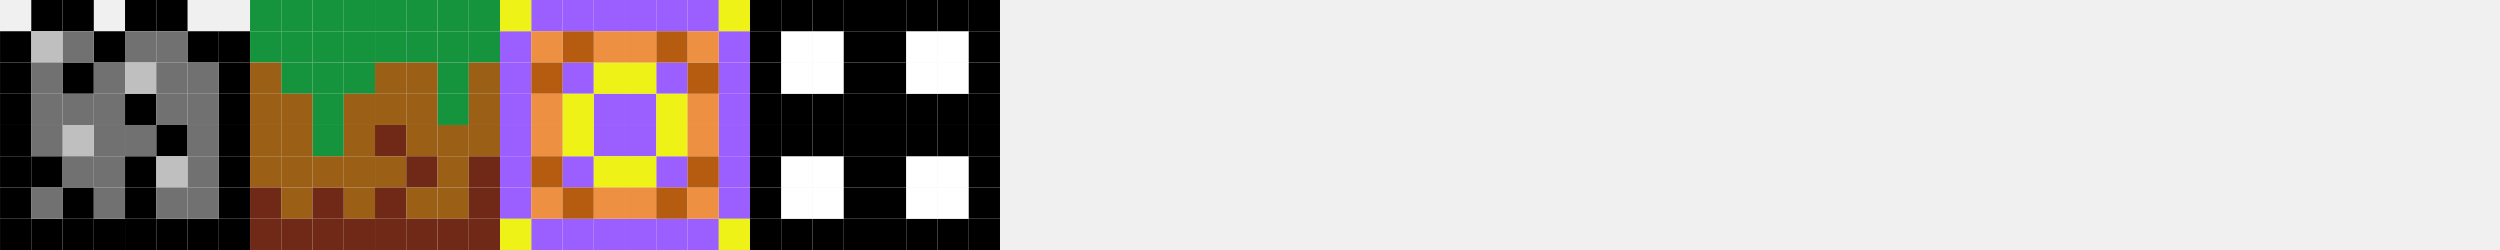
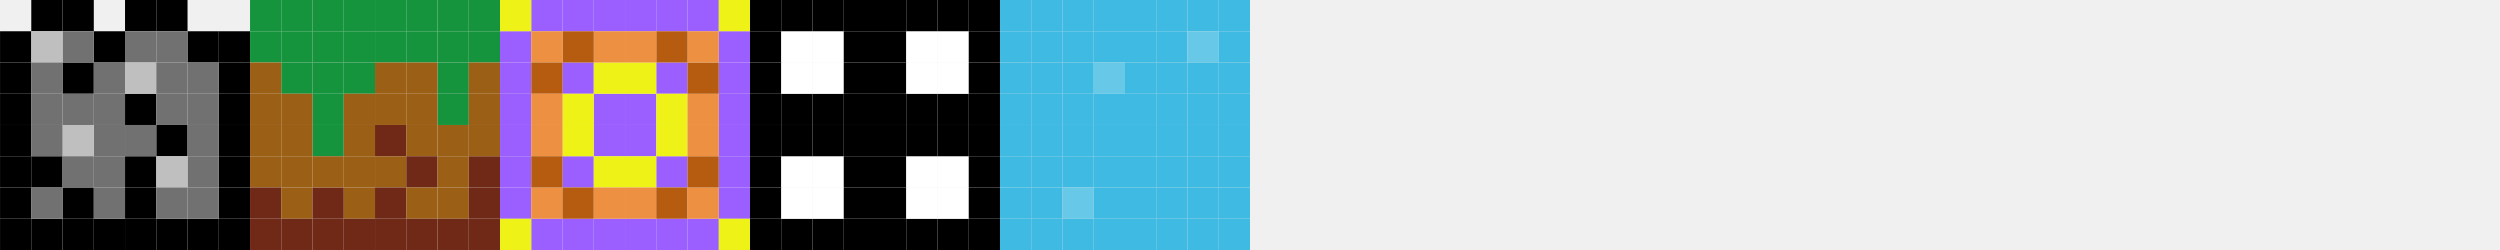
<svg xmlns="http://www.w3.org/2000/svg" width="320" height="32" viewBox="0 0 84.667 8.467" version="1.1" id="svg8">
  <defs id="defs2" />
  <g id="layer1" transform="translate(0,-288.5333)">
    <rect id="rect3682" width="1.058" height="1.058" x="6.35" y="289.592" style="stroke-width:0.042" />
    <rect id="rect3682-9" width="1.058" height="1.058" x="5.292" y="288.533" style="stroke-width:0.042" />
    <rect id="rect3682-1" width="1.058" height="1.058" x="7.408" y="289.592" style="stroke-width:0.042" />
    <rect id="rect3682-6" width="1.058" height="1.058" x="7.408" y="290.65" style="stroke-width:0.042" />
    <rect id="rect3682-4" width="1.058" height="1.058" x="7.408" y="291.708" style="stroke-width:0.042" />
    <rect id="rect3682-5" width="1.058" height="1.058" x="7.408" y="292.767" style="stroke-width:0.042" />
    <rect id="rect3682-2" width="1.058" height="1.058" x="7.408" y="293.825" style="stroke-width:0.042" />
    <rect id="rect3682-59" width="1.058" height="1.058" x="7.408" y="294.883" style="stroke-width:0.042" />
    <rect id="rect3682-51" width="1.058" height="1.058" x="7.408" y="295.942" style="stroke-width:0.042" />
    <rect id="rect3682-53" width="1.058" height="1.058" x="6.35" y="295.942" style="stroke-width:0.042" />
    <rect id="rect3682-27" width="1.058" height="1.058" x="5.292" y="295.942" style="stroke-width:0.042" />
    <rect id="rect3682-24" width="1.058" height="1.058" x="4.233" y="295.942" style="stroke-width:0.042" />
    <rect id="rect3682-7" width="1.058" height="1.058" x="3.175" y="295.942" style="stroke-width:0.042" />
    <rect id="rect3682-61" width="1.058" height="1.058" x="2.117" y="295.942" style="stroke-width:0.042" />
    <rect id="rect3682-74" width="1.058" height="1.058" x="1.058" y="295.942" style="stroke-width:0.042" />
    <rect id="rect3682-57" width="1.058" height="1.058" x="-1.5000053e-007" y="295.942" style="stroke-width:0.042" />
    <rect id="rect3682-8" width="1.058" height="1.058" x="-1.5000069e-007" y="294.883" style="stroke-width:0.042" />
    <rect id="rect3682-75" width="1.058" height="1.058" x="-1.5000062e-007" y="293.825" style="stroke-width:0.042" />
    <rect id="rect3682-750" width="1.058" height="1.058" x="-1.5000053e-007" y="292.767" style="stroke-width:0.042" />
    <rect id="rect3682-62" width="1.058" height="1.058" x="-1.5000057e-007" y="291.708" style="stroke-width:0.042" />
    <rect id="rect3682-3" width="1.058" height="1.058" x="-1.5000059e-007" y="290.65" style="stroke-width:0.042" />
    <rect id="rect3682-36" width="1.058" height="1.058" x="-1.5000057e-007" y="289.592" style="stroke-width:0.042" />
    <rect id="rect3682-0" width="1.058" height="1.058" x="1.058" y="288.533" style="stroke-width:0.042" />
    <rect id="rect3682-08" width="1.058" height="1.058" x="2.117" y="288.533" style="stroke-width:0.042" />
    <rect id="rect3682-92" width="1.058" height="1.058" x="3.175" y="289.592" style="stroke-width:0.042" />
    <rect id="rect3682-88" width="1.058" height="1.058" x="4.233" y="288.533" style="stroke-width:0.042" />
    <rect id="rect3682-50" width="1.058" height="1.058" x="2.117" y="294.883" style="stroke-width:0.042" />
    <rect id="rect3682-507" width="1.058" height="1.058" x="4.233" y="293.825" style="stroke-width:0.042" />
    <rect id="rect3682-26" width="1.058" height="1.058" x="4.233" y="294.883" style="stroke-width:0.042" />
    <rect id="rect3682-05" width="1.058" height="1.058" x="2.117" y="290.65" style="stroke-width:0.042" />
    <rect id="rect3682-923" width="1.058" height="1.058" x="4.233" y="291.708" style="stroke-width:0.042" />
    <rect id="rect3682-99" width="1.058" height="1.058" x="1.058" y="293.825" style="stroke-width:0.042" />
    <rect id="rect3682-52" width="1.058" height="1.058" x="5.292" y="292.767" style="stroke-width:0.042" />
    <rect id="rect3682-21" width="1.058" height="1.058" x="3.175" y="292.767" style="fill:#717171;fill-opacity:1;stroke-width:0.042" />
    <rect id="rect3682-21-1" width="1.058" height="1.058" x="2.117" y="292.767" style="fill:#bfbfbf;fill-opacity:1;stroke-width:0.042" />
    <rect id="rect3682-21-8" width="1.058" height="1.058" x="1.058" y="291.708" style="fill:#717171;fill-opacity:1;stroke-width:0.042" />
    <rect id="rect3682-21-7" width="1.058" height="1.058" x="1.058" y="292.767" style="fill:#717171;fill-opacity:1;stroke-width:0.042" />
    <rect id="rect3682-21-9" width="1.058" height="1.058" x="2.117" y="291.708" style="fill:#717171;fill-opacity:1;stroke-width:0.042" />
    <rect id="rect3682-21-6" width="1.058" height="1.058" x="3.175" y="291.708" style="fill:#717171;fill-opacity:1;stroke-width:0.042" />
    <rect id="rect3682-21-0" width="1.058" height="1.058" x="3.175" y="290.65" style="fill:#717171;fill-opacity:1;stroke-width:0.042" />
    <rect id="rect3682-21-3" width="1.058" height="1.058" x="2.117" y="289.592" style="fill:#717171;fill-opacity:1;stroke-width:0.042" />
    <rect id="rect3682-21-2" width="1.058" height="1.058" x="1.058" y="289.592" style="fill:#bfbfbf;fill-opacity:1;stroke-width:0.042" />
    <rect id="rect3682-21-95" width="1.058" height="1.058" x="1.058" y="290.65" style="fill:#717171;fill-opacity:1;stroke-width:0.042" />
    <rect id="rect3682-21-91" width="1.058" height="1.058" x="4.233" y="289.592" style="fill:#717171;fill-opacity:1;stroke-width:0.042" />
    <rect id="rect3682-21-4" width="1.058" height="1.058" x="4.233" y="290.65" style="fill:#bfbfbf;fill-opacity:1;stroke-width:0.042" />
    <rect id="rect3682-21-32" width="1.058" height="1.058" x="5.292" y="289.592" style="fill:#717171;fill-opacity:1;stroke-width:0.042" />
    <rect id="rect3682-21-93" width="1.058" height="1.058" x="5.292" y="290.65" style="fill:#717171;fill-opacity:1;stroke-width:0.042" />
    <rect id="rect3682-21-16" width="1.058" height="1.058" x="6.35" y="290.65" style="fill:#717171;fill-opacity:1;stroke-width:0.042" />
    <rect id="rect3682-21-45" width="1.058" height="1.058" x="5.292" y="291.708" style="fill:#717171;fill-opacity:1;stroke-width:0.042" />
    <rect id="rect3682-21-20" width="1.058" height="1.058" x="6.35" y="291.708" style="fill:#717171;fill-opacity:1;stroke-width:0.042" />
    <rect id="rect3682-21-17" width="1.058" height="1.058" x="6.35" y="292.767" style="fill:#717171;fill-opacity:1;stroke-width:0.042" />
    <rect id="rect3682-21-92" width="1.058" height="1.058" x="6.35" y="293.825" style="fill:#717171;fill-opacity:1;stroke-width:0.042" />
    <rect id="rect3682-21-36" width="1.058" height="1.058" x="5.292" y="293.825" style="fill:#bfbfbf;fill-opacity:1;stroke-width:0.042" />
    <rect id="rect3682-21-34" width="1.058" height="1.058" x="5.292" y="294.883" style="fill:#717171;fill-opacity:1;stroke-width:0.042" />
    <rect id="rect3682-21-47" width="1.058" height="1.058" x="6.35" y="294.883" style="fill:#717171;fill-opacity:1;stroke-width:0.042" />
    <rect id="rect3682-21-365" width="1.058" height="1.058" x="4.233" y="292.767" style="fill:#717171;fill-opacity:1;stroke-width:0.042" />
    <rect id="rect3682-21-5" width="1.058" height="1.058" x="3.175" y="293.825" style="fill:#717171;fill-opacity:1;stroke-width:0.042" />
    <rect id="rect3682-21-26" width="1.058" height="1.058" x="3.175" y="294.883" style="fill:#717171;fill-opacity:1;stroke-width:0.042" />
    <rect id="rect3682-21-202" width="1.058" height="1.058" x="2.117" y="293.825" style="fill:#717171;fill-opacity:1;stroke-width:0.042" />
    <rect id="rect3682-21-29" width="1.058" height="1.058" x="1.058" y="294.883" style="fill:#717171;fill-opacity:1;stroke-width:0.042" />
    <rect id="rect3682-21-42" width="1.058" height="1.058" x="8.467" y="288.533" style="fill:#16943d;fill-opacity:1;stroke-width:0.042" />
    <rect id="rect3682-21-42-8" width="1.058" height="1.058" x="9.525" y="288.533" style="fill:#16943d;fill-opacity:1;stroke-width:0.042" />
    <rect id="rect3682-21-42-7" width="1.058" height="1.058" x="10.583" y="288.533" style="fill:#16943d;fill-opacity:1;stroke-width:0.042" />
    <rect id="rect3682-21-42-72" width="1.058" height="1.058" x="11.642" y="288.533" style="fill:#16943d;fill-opacity:1;stroke-width:0.042" />
    <rect id="rect3682-21-42-2" width="1.058" height="1.058" x="12.7" y="288.533" style="fill:#16943d;fill-opacity:1;stroke-width:0.042" />
    <rect id="rect3682-21-42-3" width="1.058" height="1.058" x="13.758" y="288.533" style="fill:#16943d;fill-opacity:1;stroke-width:0.042" />
    <rect id="rect3682-21-42-0" width="1.058" height="1.058" x="14.817" y="288.533" style="fill:#16943d;fill-opacity:1;stroke-width:0.042" />
    <rect id="rect3682-21-42-1" width="1.058" height="1.058" x="15.875" y="288.533" style="fill:#16943d;fill-opacity:1;stroke-width:0.042" />
    <rect id="rect3682-21-42-32" width="1.058" height="1.058" x="15.875" y="289.592" style="fill:#16943d;fill-opacity:1;stroke-width:0.042" />
    <rect id="rect3682-21-42-9" width="1.058" height="1.058" x="14.817" y="289.592" style="fill:#16943d;fill-opacity:1;stroke-width:0.042" />
    <rect id="rect3682-21-42-34" width="1.058" height="1.058" x="14.817" y="290.65" style="fill:#16943d;fill-opacity:1;stroke-width:0.042" />
    <rect id="rect3682-21-42-00" width="1.058" height="1.058" x="13.758" y="289.592" style="fill:#16943d;fill-opacity:1;stroke-width:0.042" />
    <rect id="rect3682-21-42-5" width="1.058" height="1.058" x="12.7" y="289.592" style="fill:#16943d;fill-opacity:1;stroke-width:0.042" />
    <rect id="rect3682-21-42-85" width="1.058" height="1.058" x="11.642" y="290.65" style="fill:#16943d;fill-opacity:1;stroke-width:0.042" />
    <rect id="rect3682-21-42-90" width="1.058" height="1.058" x="10.583" y="291.708" style="fill:#16943d;fill-opacity:1;stroke-width:0.042" />
    <rect id="rect3682-21-42-19" width="1.058" height="1.058" x="9.525" y="290.65" style="fill:#16943d;fill-opacity:1;stroke-width:0.042" />
    <rect id="rect3682-21-42-6" width="1.058" height="1.058" x="10.583" y="290.65" style="fill:#16943d;fill-opacity:1;stroke-width:0.042" />
    <rect id="rect3682-21-42-82" width="1.058" height="1.058" x="10.583" y="289.592" style="fill:#16943d;fill-opacity:1;stroke-width:0.042" />
    <rect id="rect3682-21-42-13" width="1.058" height="1.058" x="9.525" y="289.592" style="fill:#16943d;fill-opacity:1;stroke-width:0.042" />
    <rect id="rect3682-21-42-006" width="1.058" height="1.058" x="8.467" y="289.592" style="fill:#16943d;fill-opacity:1;stroke-width:0.042" />
    <rect id="rect3682-21-42-001" width="1.058" height="1.058" x="11.642" y="289.592" style="fill:#16943d;fill-opacity:1;stroke-width:0.042" />
    <rect id="rect3682-21-42-67" width="1.058" height="1.058" x="14.817" y="291.708" style="fill:#16943d;fill-opacity:1;stroke-width:0.042" />
    <rect id="rect3682-21-42-94" width="1.058" height="1.058" x="10.583" y="292.767" style="fill:#16943d;fill-opacity:1;stroke-width:0.042" />
    <rect id="rect3682-21-42-54" width="1.058" height="1.058" x="8.467" y="290.65" style="fill:#9b5f16;fill-opacity:1;stroke-width:0.042" />
    <rect id="rect3682-21-42-54-8" width="1.058" height="1.058" x="8.467" y="291.708" style="fill:#9b5f16;fill-opacity:1;stroke-width:0.042" />
    <rect id="rect3682-21-42-54-0" width="1.058" height="1.058" x="9.525" y="291.708" style="fill:#9b5f16;fill-opacity:1;stroke-width:0.042" />
    <rect id="rect3682-21-42-54-6" width="1.058" height="1.058" x="8.467" y="292.767" style="fill:#9b5f16;fill-opacity:1;stroke-width:0.042" />
    <rect id="rect3682-21-42-54-5" width="1.058" height="1.058" x="9.525" y="292.767" style="fill:#9b5f16;fill-opacity:1;stroke-width:0.042" />
    <rect id="rect3682-21-42-54-54" width="1.058" height="1.058" x="9.525" y="293.825" style="fill:#9b5f16;fill-opacity:1;stroke-width:0.042" />
    <rect id="rect3682-21-42-54-63" width="1.058" height="1.058" x="8.467" y="293.825" style="fill:#9b5f16;fill-opacity:1;stroke-width:0.042" />
    <rect id="rect3682-21-42-54-2" width="1.058" height="1.058" x="8.467" y="294.883" style="fill:#6f2916;fill-opacity:1;stroke-width:0.042" />
    <rect id="rect3682-21-42-54-58" width="1.058" height="1.058" x="9.525" y="294.883" style="fill:#9b5f16;fill-opacity:1;stroke-width:0.042" />
    <rect id="rect3682-21-42-54-56" width="1.058" height="1.058" x="10.583" y="294.883" style="fill:#6f2916;fill-opacity:1;stroke-width:0.042" />
    <rect id="rect3682-21-42-54-66" width="1.058" height="1.058" x="10.583" y="293.825" style="fill:#9b5f16;fill-opacity:1;stroke-width:0.042" />
    <rect id="rect3682-21-42-54-4" width="1.058" height="1.058" x="11.642" y="291.708" style="fill:#9b5f16;fill-opacity:1;stroke-width:0.042" />
    <rect id="rect3682-21-42-54-631" width="1.058" height="1.058" x="11.642" y="292.767" style="fill:#9b5f16;fill-opacity:1;stroke-width:0.042" />
    <rect id="rect3682-21-42-54-05" width="1.058" height="1.058" x="12.7" y="290.65" style="fill:#9b5f16;fill-opacity:1;stroke-width:0.042" />
    <rect id="rect3682-21-42-54-7" width="1.058" height="1.058" x="12.7" y="291.708" style="fill:#9b5f16;fill-opacity:1;stroke-width:0.042" />
    <rect id="rect3682-21-42-54-41" width="1.058" height="1.058" x="12.7" y="292.767" style="fill:#6f2916;fill-opacity:1;stroke-width:0.042" />
    <rect id="rect3682-21-42-54-1" width="1.058" height="1.058" x="12.7" y="293.825" style="fill:#9b5f16;fill-opacity:1;stroke-width:0.042" />
    <rect id="rect3682-21-42-54-81" width="1.058" height="1.058" x="11.642" y="293.825" style="fill:#9b5f16;fill-opacity:1;stroke-width:0.042" />
    <rect id="rect3682-21-42-54-46" width="1.058" height="1.058" x="11.642" y="294.883" style="fill:#9b5f16;fill-opacity:1;stroke-width:0.042" />
    <rect id="rect3682-21-42-54-43" width="1.058" height="1.058" x="12.7" y="294.883" style="fill:#6f2916;fill-opacity:1;stroke-width:0.042" />
    <rect id="rect3682-21-42-54-3" width="1.058" height="1.058" x="13.758" y="290.65" style="fill:#9b5f16;fill-opacity:1;stroke-width:0.042" />
    <rect id="rect3682-21-42-54-85" width="1.058" height="1.058" x="13.758" y="291.708" style="fill:#9b5f16;fill-opacity:1;stroke-width:0.042" />
    <rect id="rect3682-21-42-54-45" width="1.058" height="1.058" x="13.758" y="292.767" style="fill:#9b5f16;fill-opacity:1;stroke-width:0.042" />
    <rect id="rect3682-21-42-54-67" width="1.058" height="1.058" x="13.758" y="293.825" style="fill:#6f2916;fill-opacity:1;stroke-width:0.042" />
    <rect id="rect3682-21-42-54-59" width="1.058" height="1.058" x="13.758" y="294.883" style="fill:#9b5f16;fill-opacity:1;stroke-width:0.042" />
    <rect id="rect3682-21-42-54-25" width="1.058" height="1.058" x="13.758" y="295.942" style="fill:#6f2916;fill-opacity:1;stroke-width:0.042" />
    <rect id="rect3682-21-42-54-22" width="1.058" height="1.058" x="15.875" y="295.942" style="fill:#6f2916;fill-opacity:1;stroke-width:0.042" />
    <rect id="rect3682-21-42-54-50" width="1.058" height="1.058" x="14.817" y="294.883" style="fill:#9b5f16;fill-opacity:1;stroke-width:0.042" />
    <rect id="rect3682-21-42-54-42" width="1.058" height="1.058" x="14.817" y="295.942" style="fill:#6f2916;fill-opacity:1;stroke-width:0.042" />
    <rect id="rect3682-21-42-54-224" width="1.058" height="1.058" x="15.875" y="294.883" style="fill:#6f2916;fill-opacity:1;stroke-width:0.042" />
    <rect id="rect3682-21-42-54-80" width="1.058" height="1.058" x="15.875" y="293.825" style="fill:#6f2916;fill-opacity:1;stroke-width:0.042" />
    <rect id="rect3682-21-42-54-64" width="1.058" height="1.058" x="14.817" y="293.825" style="fill:#9b5f16;fill-opacity:1;stroke-width:0.042" />
    <rect id="rect3682-21-42-54-673" width="1.058" height="1.058" x="14.817" y="292.767" style="fill:#9b5f16;fill-opacity:1;stroke-width:0.042" />
    <rect id="rect3682-21-42-54-9" width="1.058" height="1.058" x="15.875" y="292.767" style="fill:#9b5f16;fill-opacity:1;stroke-width:0.042" />
    <rect id="rect3682-21-42-54-438" width="1.058" height="1.058" x="15.875" y="291.708" style="fill:#9b5f16;fill-opacity:1;stroke-width:0.042" />
    <rect id="rect3682-21-42-54-29" width="1.058" height="1.058" x="15.875" y="290.65" style="fill:#9b5f16;fill-opacity:1;stroke-width:0.042" />
    <rect id="rect3682-21-42-54-72" width="1.058" height="1.058" x="12.7" y="295.942" style="fill:#6f2916;fill-opacity:1;stroke-width:0.042" />
    <rect id="rect3682-21-42-54-96" width="1.058" height="1.058" x="11.642" y="295.942" style="fill:#6f2916;fill-opacity:1;stroke-width:0.042" />
    <rect id="rect3682-21-42-54-463" width="1.058" height="1.058" x="10.583" y="295.942" style="fill:#6f2916;fill-opacity:1;stroke-width:0.042" />
    <rect id="rect3682-21-42-54-09" width="1.058" height="1.058" x="9.525" y="295.942" style="fill:#6f2916;fill-opacity:1;stroke-width:0.042" />
    <rect id="rect3682-21-42-54-97" width="1.058" height="1.058" x="8.467" y="295.942" style="fill:#6f2916;fill-opacity:1;stroke-width:0.042" />
    <rect id="rect3682-21-42-54-970" width="1.058" height="1.058" x="16.933" y="288.533" style="fill:#9b5fff;fill-opacity:1;stroke-width:0.042" />
    <rect id="rect3682-21-42-54-970-3" width="1.058" height="1.058" x="17.992" y="288.533" style="fill:#9b5fff;fill-opacity:1;stroke-width:0.042" />
    <rect id="rect3682-21-42-54-970-5" width="1.058" height="1.058" x="19.05" y="288.533" style="fill:#9b5fff;fill-opacity:1;stroke-width:0.042" />
    <rect id="rect3682-21-42-54-970-7" width="1.058" height="1.058" x="20.108" y="288.533" style="fill:#9b5fff;fill-opacity:1;stroke-width:0.042" />
    <rect id="rect3682-21-42-54-970-8" width="1.058" height="1.058" x="21.167" y="288.533" style="fill:#9b5fff;fill-opacity:1;stroke-width:0.042" />
    <rect id="rect3682-21-42-54-970-6" width="1.058" height="1.058" x="22.225" y="288.533" style="fill:#9b5fff;fill-opacity:1;stroke-width:0.042" />
    <rect id="rect3682-21-42-54-970-9" width="1.058" height="1.058" x="23.283" y="288.533" style="fill:#9b5fff;fill-opacity:1;stroke-width:0.042" />
    <rect id="rect3682-21-42-54-970-73" width="1.058" height="1.058" x="24.342" y="288.533" style="fill:#9b5fff;fill-opacity:1;stroke-width:0.042" />
    <rect id="rect3682-21-42-54-970-1" width="1.058" height="1.058" x="24.342" y="289.592" style="fill:#9b5fff;fill-opacity:1;stroke-width:0.042" />
    <rect id="rect3682-21-42-54-970-0" width="1.058" height="1.058" x="24.342" y="290.65" style="fill:#9b5fff;fill-opacity:1;stroke-width:0.042" />
    <rect id="rect3682-21-42-54-970-17" width="1.058" height="1.058" x="24.342" y="291.708" style="fill:#9b5fff;fill-opacity:1;stroke-width:0.042" />
    <rect id="rect3682-21-42-54-970-14" width="1.058" height="1.058" x="24.342" y="292.767" style="fill:#9b5fff;fill-opacity:1;stroke-width:0.042" />
    <rect id="rect3682-21-42-54-970-51" width="1.058" height="1.058" x="24.342" y="293.825" style="fill:#9b5fff;fill-opacity:1;stroke-width:0.042" />
    <rect id="rect3682-21-42-54-970-37" width="1.058" height="1.058" x="24.342" y="294.883" style="fill:#9b5fff;fill-opacity:1;stroke-width:0.042" />
    <rect id="rect3682-21-42-54-970-35" width="1.058" height="1.058" x="24.342" y="295.942" style="fill:#9b5fff;fill-opacity:1;stroke-width:0.042" />
    <rect id="rect3682-21-42-54-970-59" width="1.058" height="1.058" x="23.283" y="295.942" style="fill:#9b5fff;fill-opacity:1;stroke-width:0.042" />
    <rect id="rect3682-21-42-54-970-2" width="1.058" height="1.058" x="22.225" y="295.942" style="fill:#9b5fff;fill-opacity:1;stroke-width:0.042" />
    <rect id="rect3682-21-42-54-970-69" width="1.058" height="1.058" x="21.167" y="295.942" style="fill:#9b5fff;fill-opacity:1;stroke-width:0.042" />
    <rect id="rect3682-21-42-54-970-11" width="1.058" height="1.058" x="20.108" y="295.942" style="fill:#9b5fff;fill-opacity:1;stroke-width:0.042" />
    <rect id="rect3682-21-42-54-970-28" width="1.058" height="1.058" x="19.05" y="295.942" style="fill:#9b5fff;fill-opacity:1;stroke-width:0.042" />
    <rect id="rect3682-21-42-54-970-26" width="1.058" height="1.058" x="17.992" y="295.942" style="fill:#9b5fff;fill-opacity:1;stroke-width:0.042" />
    <rect id="rect3682-21-42-54-970-12" width="1.058" height="1.058" x="16.933" y="295.942" style="fill:#9b5fff;fill-opacity:1;stroke-width:0.042" />
    <rect id="rect3682-21-42-54-970-07" width="1.058" height="1.058" x="16.933" y="294.883" style="fill:#9b5fff;fill-opacity:1;stroke-width:0.042" />
    <rect id="rect3682-21-42-54-970-22" width="1.058" height="1.058" x="16.933" y="293.825" style="fill:#9b5fff;fill-opacity:1;stroke-width:0.042" />
    <rect id="rect3682-21-42-54-970-19" width="1.058" height="1.058" x="16.933" y="292.767" style="fill:#9b5fff;fill-opacity:1;stroke-width:0.042" />
    <rect id="rect3682-21-42-54-970-4" width="1.058" height="1.058" x="16.933" y="291.708" style="fill:#9b5fff;fill-opacity:1;stroke-width:0.042" />
    <rect id="rect3682-21-42-54-970-075" width="1.058" height="1.058" x="16.933" y="290.65" style="fill:#9b5fff;fill-opacity:1;stroke-width:0.042" />
    <rect id="rect3682-21-42-54-970-29" width="1.058" height="1.058" x="16.933" y="289.592" style="fill:#9b5fff;fill-opacity:1;stroke-width:0.042" />
    <rect id="rect3682-21-42-54-970-77" width="1.058" height="1.058" x="19.05" y="290.65" style="fill:#9b5fff;fill-opacity:1;stroke-width:0.042" />
    <rect id="rect3682-21-42-54-970-75" width="1.058" height="1.058" x="20.108" y="291.708" style="fill:#9b5fff;fill-opacity:1;stroke-width:0.042" />
    <rect id="rect3682-21-42-54-970-79" width="1.058" height="1.058" x="21.167" y="292.767" style="fill:#9b5fff;fill-opacity:1;stroke-width:0.042" />
    <rect id="rect3682-21-42-54-970-63" width="1.058" height="1.058" x="22.225" y="293.825" style="fill:#9b5fff;fill-opacity:1;stroke-width:0.042" />
    <rect id="rect3682-21-42-54-970-95" width="1.058" height="1.058" x="19.05" y="293.825" style="fill:#9b5fff;fill-opacity:1;stroke-width:0.042" />
    <rect id="rect3682-21-42-54-970-53" width="1.058" height="1.058" x="20.108" y="292.767" style="fill:#9b5fff;fill-opacity:1;stroke-width:0.042" />
    <rect id="rect3682-21-42-54-970-536" width="1.058" height="1.058" x="21.167" y="291.708" style="fill:#9b5fff;fill-opacity:1;stroke-width:0.042" />
    <rect id="rect3682-21-42-54-970-20" width="1.058" height="1.058" x="22.225" y="290.65" style="fill:#9b5fff;fill-opacity:1;stroke-width:0.042" />
    <rect id="rect3682-21-42-54-970-20-0" width="1.058" height="1.058" x="20.108" y="290.65" style="fill:#eef216;fill-opacity:1;stroke-width:0.042" />
    <rect id="rect3682-21-42-54-970-20-4" width="1.058" height="1.058" x="21.167" y="290.65" style="fill:#eef216;fill-opacity:1;stroke-width:0.042" />
    <rect id="rect3682-21-42-54-970-20-4-5" width="1.058" height="1.058" x="22.225" y="291.708" style="fill:#eef216;fill-opacity:1;stroke-width:0.042" />
    <rect id="rect3682-21-42-54-970-20-4-0" width="1.058" height="1.058" x="22.225" y="292.767" style="fill:#eef216;fill-opacity:1;stroke-width:0.042" />
    <rect id="rect3682-21-42-54-970-20-4-2" width="1.058" height="1.058" x="20.108" y="293.825" style="fill:#eef216;fill-opacity:1;stroke-width:0.042" />
    <rect id="rect3682-21-42-54-970-20-4-3" width="1.058" height="1.058" x="21.167" y="293.825" style="fill:#eef216;fill-opacity:1;stroke-width:0.042" />
    <rect id="rect3682-21-42-54-970-20-4-8" width="1.058" height="1.058" x="19.05" y="292.767" style="fill:#eef216;fill-opacity:1;stroke-width:0.042" />
    <rect id="rect3682-21-42-54-970-20-4-9" width="1.058" height="1.058" x="19.05" y="291.708" style="fill:#eef216;fill-opacity:1;stroke-width:0.042" />
    <rect id="rect3682-21-42-54-970-20-4-03" width="1.058" height="1.058" x="16.933" y="288.533" style="fill:#eef216;fill-opacity:1;stroke-width:0.042" />
    <rect id="rect3682-21-42-54-970-20-4-01" width="1.058" height="1.058" x="24.342" y="288.533" style="fill:#eef216;fill-opacity:1;stroke-width:0.042" />
    <rect id="rect3682-21-42-54-970-20-4-20" width="1.058" height="1.058" x="24.342" y="295.942" style="fill:#eef216;fill-opacity:1;stroke-width:0.042" />
    <rect id="rect3682-21-42-54-970-20-4-08" width="1.058" height="1.058" x="16.933" y="295.942" style="fill:#eef216;fill-opacity:1;stroke-width:0.042" />
    <rect id="rect3682-21-42-54-970-20-4-7" width="1.058" height="1.058" x="17.992" y="294.883" style="fill:#ee9041;fill-opacity:1;stroke-width:0.042" />
    <rect id="rect3682-21-42-54-970-20-4-7-4" width="1.058" height="1.058" x="19.05" y="294.883" style="fill:#b55c10;fill-opacity:1;stroke-width:0.042" />
    <rect id="rect3682-21-42-54-970-20-4-7-1" width="1.058" height="1.058" x="20.108" y="294.883" style="fill:#ee9041;fill-opacity:1;stroke-width:0.042" />
    <rect id="rect3682-21-42-54-970-20-4-7-47" width="1.058" height="1.058" x="21.167" y="294.883" style="fill:#ee9041;fill-opacity:1;stroke-width:0.042" />
    <rect id="rect3682-21-42-54-970-20-4-7-3" width="1.058" height="1.058" x="22.225" y="294.883" style="fill:#b55c10;fill-opacity:1;stroke-width:0.042" />
    <rect id="rect3682-21-42-54-970-20-4-7-9" width="1.058" height="1.058" x="23.283" y="294.883" style="fill:#ee9041;fill-opacity:1;stroke-width:0.042" />
    <rect id="rect3682-21-42-54-970-20-4-7-5" width="1.058" height="1.058" x="23.283" y="293.825" style="fill:#b55c10;fill-opacity:1;stroke-width:0.042" />
    <rect id="rect3682-21-42-54-970-20-4-7-12" width="1.058" height="1.058" x="23.283" y="292.767" style="fill:#ee9041;fill-opacity:1;stroke-width:0.042" />
    <rect id="rect3682-21-42-54-970-20-4-7-8" width="1.058" height="1.058" x="23.283" y="291.708" style="fill:#ee9041;fill-opacity:1;stroke-width:0.042" />
    <rect id="rect3682-21-42-54-970-20-4-7-0" width="1.058" height="1.058" x="23.283" y="290.65" style="fill:#b55c10;fill-opacity:1;stroke-width:0.042" />
    <rect id="rect3682-21-42-54-970-20-4-7-49" width="1.058" height="1.058" x="23.283" y="289.592" style="fill:#ee9041;fill-opacity:1;stroke-width:0.042" />
    <rect id="rect3682-21-42-54-970-20-4-7-03" width="1.058" height="1.058" x="22.225" y="289.592" style="fill:#b55c10;fill-opacity:1;stroke-width:0.042" />
    <rect id="rect3682-21-42-54-970-20-4-7-90" width="1.058" height="1.058" x="21.167" y="289.592" style="fill:#ee9041;fill-opacity:1;stroke-width:0.042" />
    <rect id="rect3682-21-42-54-970-20-4-7-38" width="1.058" height="1.058" x="20.108" y="289.592" style="fill:#ee9041;fill-opacity:1;stroke-width:0.042" />
    <rect id="rect3682-21-42-54-970-20-4-7-48" width="1.058" height="1.058" x="19.05" y="289.592" style="fill:#b55c10;fill-opacity:1;stroke-width:0.042" />
    <rect id="rect3682-21-42-54-970-20-4-7-51" width="1.058" height="1.058" x="17.992" y="289.592" style="fill:#ee9041;fill-opacity:1;stroke-width:0.042" />
    <rect id="rect3682-21-42-54-970-20-4-7-6" width="1.058" height="1.058" x="17.992" y="290.65" style="fill:#b55c10;fill-opacity:1;stroke-width:0.042" />
    <rect id="rect3682-21-42-54-970-20-4-7-02" width="1.058" height="1.058" x="17.992" y="291.708" style="fill:#ee9041;fill-opacity:1;stroke-width:0.042" />
    <rect id="rect3682-21-42-54-970-20-4-7-65" width="1.058" height="1.058" x="17.992" y="292.767" style="fill:#ee9041;fill-opacity:1;stroke-width:0.042" />
    <rect id="rect3682-21-42-54-970-20-4-7-91" width="1.058" height="1.058" x="17.992" y="293.825" style="fill:#b55c10;fill-opacity:1;stroke-width:0.042" />
    <rect id="rect3682-51-6" width="1.058" height="1.058" x="25.4" y="295.942" style="stroke-width:0.042" />
    <rect id="rect3682-51-9" width="1.058" height="1.058" x="26.458" y="295.942" style="stroke-width:0.042" />
    <rect id="rect3682-51-8" width="1.058" height="1.058" x="27.517" y="295.942" style="stroke-width:0.042" />
    <rect id="rect3682-51-92" width="1.058" height="1.058" x="28.575" y="295.942" style="stroke-width:0.042" />
    <rect id="rect3682-51-85" width="1.058" height="1.058" x="29.633" y="295.942" style="stroke-width:0.042" />
    <rect id="rect3682-51-1" width="1.058" height="1.058" x="30.692" y="295.942" style="stroke-width:0.042" />
    <rect id="rect3682-51-923" width="1.058" height="1.058" x="31.75" y="295.942" style="stroke-width:0.042" />
    <rect id="rect3682-51-67" width="1.058" height="1.058" x="32.808" y="295.942" style="stroke-width:0.042" />
    <rect id="rect3682-51-6-9" width="1.058" height="1.058" x="25.4" y="294.883" style="stroke-width:0.042" />
    <rect id="rect3682-51-9-9" width="1.058" height="1.058" x="26.458" y="294.883" style="fill:#ffffff;stroke-width:0.042" />
    <rect id="rect3682-51-8-9" width="1.058" height="1.058" x="27.517" y="294.883" style="fill:#ffffff;stroke-width:0.042" />
    <rect id="rect3682-51-92-5" width="1.058" height="1.058" x="28.575" y="294.883" style="stroke-width:0.042" />
    <rect id="rect3682-51-85-3" width="1.058" height="1.058" x="29.633" y="294.883" style="stroke-width:0.042" />
    <rect id="rect3682-51-1-4" width="1.058" height="1.058" x="30.692" y="294.883" style="fill:#ffffff;stroke-width:0.042" />
    <rect id="rect3682-51-923-5" width="1.058" height="1.058" x="31.75" y="294.883" style="fill:#ffffff;stroke-width:0.042" />
    <rect id="rect3682-51-67-5" width="1.058" height="1.058" x="32.808" y="294.883" style="stroke-width:0.042" />
    <rect id="rect3682-51-6-0" width="1.058" height="1.058" x="25.4" y="293.825" style="stroke-width:0.042" />
    <rect id="rect3682-51-9-3" width="1.058" height="1.058" x="26.458" y="293.825" style="fill:#ffffff;stroke-width:0.042" />
    <rect id="rect3682-51-8-6" width="1.058" height="1.058" x="27.517" y="293.825" style="fill:#ffffff;stroke-width:0.042" />
    <rect id="rect3682-51-92-1" width="1.058" height="1.058" x="28.575" y="293.825" style="stroke-width:0.042" />
    <rect id="rect3682-51-85-5" width="1.058" height="1.058" x="29.633" y="293.825" style="stroke-width:0.042" />
    <rect id="rect3682-51-1-7" width="1.058" height="1.058" x="30.692" y="293.825" style="fill:#ffffff;stroke-width:0.042" />
    <rect id="rect3682-51-923-1" width="1.058" height="1.058" x="31.75" y="293.825" style="fill:#ffffff;stroke-width:0.042" />
    <rect id="rect3682-51-67-2" width="1.058" height="1.058" x="32.808" y="293.825" style="stroke-width:0.042" />
    <rect id="rect3682-51-6-8" width="1.058" height="1.058" x="25.4" y="292.767" style="stroke-width:0.042" />
    <rect id="rect3682-51-9-0" width="1.058" height="1.058" x="26.458" y="292.767" style="stroke-width:0.042" />
    <rect id="rect3682-51-8-1" width="1.058" height="1.058" x="27.517" y="292.767" style="stroke-width:0.042" />
    <rect id="rect3682-51-92-2" width="1.058" height="1.058" x="28.575" y="292.767" style="stroke-width:0.042" />
    <rect id="rect3682-51-85-9" width="1.058" height="1.058" x="29.633" y="292.767" style="stroke-width:0.042" />
    <rect id="rect3682-51-1-48" width="1.058" height="1.058" x="30.692" y="292.767" style="stroke-width:0.042" />
    <rect id="rect3682-51-923-4" width="1.058" height="1.058" x="31.75" y="292.767" style="stroke-width:0.042" />
    <rect id="rect3682-51-67-25" width="1.058" height="1.058" x="32.808" y="292.767" style="stroke-width:0.042" />
    <rect id="rect3682-51-6-08" width="1.058" height="1.058" x="25.4" y="291.708" style="stroke-width:0.042" />
    <rect id="rect3682-51-9-6" width="1.058" height="1.058" x="26.458" y="291.708" style="stroke-width:0.042" />
    <rect id="rect3682-51-8-3" width="1.058" height="1.058" x="27.517" y="291.708" style="stroke-width:0.042" />
    <rect id="rect3682-51-92-9" width="1.058" height="1.058" x="28.575" y="291.708" style="stroke-width:0.042" />
    <rect id="rect3682-51-85-2" width="1.058" height="1.058" x="29.633" y="291.708" style="stroke-width:0.042" />
    <rect id="rect3682-51-1-0" width="1.058" height="1.058" x="30.692" y="291.708" style="stroke-width:0.042" />
    <rect id="rect3682-51-923-19" width="1.058" height="1.058" x="31.75" y="291.708" style="stroke-width:0.042" />
    <rect id="rect3682-51-67-6" width="1.058" height="1.058" x="32.808" y="291.708" style="stroke-width:0.042" />
    <rect id="rect3682-51-6-4" width="1.058" height="1.058" x="25.4" y="290.65" style="stroke-width:0.042" />
    <rect id="rect3682-51-9-1" width="1.058" height="1.058" x="26.458" y="290.65" style="fill:#ffffff;stroke-width:0.042" />
    <rect id="rect3682-51-8-4" width="1.058" height="1.058" x="27.517" y="290.65" style="fill:#ffffff;stroke-width:0.042" />
    <rect id="rect3682-51-92-28" width="1.058" height="1.058" x="28.575" y="290.65" style="stroke-width:0.042" />
    <rect id="rect3682-51-85-6" width="1.058" height="1.058" x="29.633" y="290.65" style="stroke-width:0.042" />
    <rect id="rect3682-51-1-3" width="1.058" height="1.058" x="30.692" y="290.65" style="fill:#ffffff;stroke-width:0.042" />
    <rect id="rect3682-51-923-7" width="1.058" height="1.058" x="31.75" y="290.65" style="fill:#ffffff;stroke-width:0.042" />
    <rect id="rect3682-51-67-59" width="1.058" height="1.058" x="32.808" y="290.65" style="stroke-width:0.042" />
    <rect id="rect3682-51-6-6" width="1.058" height="1.058" x="25.4" y="289.592" style="stroke-width:0.042" />
    <rect id="rect3682-51-9-4" width="1.058" height="1.058" x="26.458" y="289.592" style="fill:#ffffff;stroke-width:0.042" />
    <rect id="rect3682-51-8-19" width="1.058" height="1.058" x="27.517" y="289.592" style="fill:#ffffff;stroke-width:0.042" />
    <rect id="rect3682-51-92-19" width="1.058" height="1.058" x="28.575" y="289.592" style="stroke-width:0.042" />
    <rect id="rect3682-51-85-1" width="1.058" height="1.058" x="29.633" y="289.592" style="stroke-width:0.042" />
    <rect id="rect3682-51-1-8" width="1.058" height="1.058" x="30.692" y="289.592" style="fill:#ffffff;stroke-width:0.042" />
    <rect id="rect3682-51-923-8" width="1.058" height="1.058" x="31.75" y="289.592" style="fill:#ffffff;stroke-width:0.042" />
    <rect id="rect3682-51-67-4" width="1.058" height="1.058" x="32.808" y="289.592" style="stroke-width:0.042" />
    <rect id="rect3682-51-6-3" width="1.058" height="1.058" x="25.4" y="288.533" style="stroke-width:0.042" />
    <rect id="rect3682-51-9-97" width="1.058" height="1.058" x="26.458" y="288.533" style="stroke-width:0.042" />
    <rect id="rect3682-51-8-0" width="1.058" height="1.058" x="27.517" y="288.533" style="stroke-width:0.042" />
    <rect id="rect3682-51-92-29" width="1.058" height="1.058" x="28.575" y="288.533" style="stroke-width:0.042" />
    <rect id="rect3682-51-85-8" width="1.058" height="1.058" x="29.633" y="288.533" style="stroke-width:0.042" />
    <rect id="rect3682-51-1-74" width="1.058" height="1.058" x="30.692" y="288.533" style="stroke-width:0.042" />
    <rect id="rect3682-51-923-3" width="1.058" height="1.058" x="31.75" y="288.533" style="stroke-width:0.042" />
    <rect id="rect3682-51-67-3" width="1.058" height="1.058" x="32.808" y="288.533" style="stroke-width:0.042" />
+     <rect id="rect3682-51-67-3-1" width="1.058" height="1.058" x="34.925" y="288.533" style="stroke-width:0.042;fill:#3fbae2;fill-opacity:1" />
+     <rect id="rect3682-51-67-3-1-9" width="1.058" height="1.058" x="33.867" y="288.533" style="fill:#3fbae2;fill-opacity:1;stroke-width:0.042" />
+     <rect id="rect3682-51-67-3-1-1" width="1.058" height="1.058" x="35.983" y="288.533" style="fill:#3fbae2;fill-opacity:1;stroke-width:0.042" />
+     <rect id="rect3682-51-67-3-1-4" width="1.058" height="1.058" x="37.042" y="288.533" style="fill:#3fbae2;fill-opacity:1;stroke-width:0.042" />
+     <rect id="rect3682-51-67-3-1-8" width="1.058" height="1.058" x="38.1" y="288.533" style="fill:#3fbae2;fill-opacity:1;stroke-width:0.042" />
+     <rect id="rect3682-51-67-3-1-3" width="1.058" height="1.058" x="39.158" y="288.533" style="fill:#3fbae2;fill-opacity:1;stroke-width:0.042" />
+     <rect id="rect3682-51-67-3-1-2" width="1.058" height="1.058" x="40.217" y="288.533" style="fill:#3fbae2;fill-opacity:1;stroke-width:0.042" />
+     <rect id="rect3682-51-67-3-1-26" width="1.058" height="1.058" x="41.275" y="288.533" style="fill:#3fbae2;fill-opacity:1;stroke-width:0.042" />
+     <rect id="rect3682-51-67-3-1-90" width="1.058" height="1.058" x="34.925" y="289.592" style="fill:#3fbae2;fill-opacity:1;stroke-width:0.042" />
+     <rect id="rect3682-51-67-3-1-9-1" width="1.058" height="1.058" x="33.867" y="289.592" style="fill:#3fbae2;fill-opacity:1;stroke-width:0.042" />
+     <rect id="rect3682-51-67-3-1-1-4" width="1.058" height="1.058" x="35.983" y="289.592" style="fill:#3fbae2;fill-opacity:1;stroke-width:0.042" />
+     <rect id="rect3682-51-67-3-1-4-7" width="1.058" height="1.058" x="37.042" y="289.592" style="fill:#3fbae2;fill-opacity:1;stroke-width:0.042" />
+     <rect id="rect3682-51-67-3-1-8-5" width="1.058" height="1.058" x="38.1" y="289.592" style="fill:#3fbae2;fill-opacity:1;stroke-width:0.042" />
+     <rect id="rect3682-51-67-3-1-3-1" width="1.058" height="1.058" x="39.158" y="289.592" style="fill:#3fbae2;fill-opacity:1;stroke-width:0.042" />
+     <rect id="rect3682-51-67-3-1-2-9" width="1.058" height="1.058" x="40.217" y="289.592" style="fill:#67c8e8;fill-opacity:1;stroke-width:0.042" />
+     <rect id="rect3682-51-67-3-1-26-3" width="1.058" height="1.058" x="41.275" y="289.592" style="fill:#3fbae2;fill-opacity:1;stroke-width:0.042" />
+     <rect id="rect3682-51-67-3-1-0" width="1.058" height="1.058" x="34.925" y="290.65" style="fill:#3fbae2;fill-opacity:1;stroke-width:0.042" />
+     <rect id="rect3682-51-67-3-1-9-6" width="1.058" height="1.058" x="33.867" y="290.65" style="fill:#3fbae2;fill-opacity:1;stroke-width:0.042" />
+     <rect id="rect3682-51-67-3-1-1-3" width="1.058" height="1.058" x="35.983" y="290.65" style="fill:#3fbae2;fill-opacity:1;stroke-width:0.042" />
+     <rect id="rect3682-51-67-3-1-4-2" width="1.058" height="1.058" x="37.042" y="290.65" style="fill:#67c8e8;fill-opacity:1;stroke-width:0.042" />
+     <rect id="rect3682-51-67-3-1-8-8" width="1.058" height="1.058" x="38.1" y="290.65" style="fill:#3fbae2;fill-opacity:1;stroke-width:0.042" />
+     <rect id="rect3682-51-67-3-1-3-6" width="1.058" height="1.058" x="39.158" y="290.65" style="fill:#3fbae2;fill-opacity:1;stroke-width:0.042" />
+     <rect id="rect3682-51-67-3-1-2-99" width="1.058" height="1.058" x="40.217" y="290.65" style="fill:#3fbae2;fill-opacity:1;stroke-width:0.042" />
+     <rect id="rect3682-51-67-3-1-26-4" width="1.058" height="1.058" x="41.275" y="290.65" style="fill:#3fbae2;fill-opacity:1;stroke-width:0.042" />
+     <rect id="rect3682-51-67-3-1-04" width="1.058" height="1.058" x="34.925" y="291.708" style="fill:#3fbae2;fill-opacity:1;stroke-width:0.042" />
+     <rect id="rect3682-51-67-3-1-9-4" width="1.058" height="1.058" x="33.867" y="291.708" style="fill:#3fbae2;fill-opacity:1;stroke-width:0.042" />
+     <rect id="rect3682-51-67-3-1-1-1" width="1.058" height="1.058" x="35.983" y="291.708" style="fill:#3fbae2;fill-opacity:1;stroke-width:0.042" />
+     <rect id="rect3682-51-67-3-1-4-8" width="1.058" height="1.058" x="37.042" y="291.708" style="fill:#3fbae2;fill-opacity:1;stroke-width:0.042" />
+     <rect id="rect3682-51-67-3-1-8-1" width="1.058" height="1.058" x="38.1" y="291.708" style="fill:#3fbae2;fill-opacity:1;stroke-width:0.042" />
+     <rect id="rect3682-51-67-3-1-3-68" width="1.058" height="1.058" x="39.158" y="291.708" style="fill:#3fbae2;fill-opacity:1;stroke-width:0.042" />
+     <rect id="rect3682-51-67-3-1-2-996" width="1.058" height="1.058" x="40.217" y="291.708" style="fill:#3fbae2;fill-opacity:1;stroke-width:0.042" />
+     <rect id="rect3682-51-67-3-1-26-8" width="1.058" height="1.058" x="41.275" y="291.708" style="fill:#3fbae2;fill-opacity:1;stroke-width:0.042" />
+     <rect id="rect3682-51-67-3-1-5" width="1.058" height="1.058" x="34.925" y="292.767" style="fill:#3fbae2;fill-opacity:1;stroke-width:0.042" />
+     <rect id="rect3682-51-67-3-1-9-9" width="1.058" height="1.058" x="33.867" y="292.767" style="fill:#3fbae2;fill-opacity:1;stroke-width:0.042" />
+     <rect id="rect3682-51-67-3-1-1-5" width="1.058" height="1.058" x="35.983" y="292.767" style="fill:#3fbae2;fill-opacity:1;stroke-width:0.042" />
+     <rect id="rect3682-51-67-3-1-4-3" width="1.058" height="1.058" x="37.042" y="292.767" style="fill:#3fbae2;fill-opacity:1;stroke-width:0.042" />
+     <rect id="rect3682-51-67-3-1-8-2" width="1.058" height="1.058" x="38.1" y="292.767" style="fill:#3fbae2;fill-opacity:1;stroke-width:0.042" />
+     <rect id="rect3682-51-67-3-1-3-5" width="1.058" height="1.058" x="39.158" y="292.767" style="fill:#3fbae2;fill-opacity:1;stroke-width:0.042" />
+     <rect id="rect3682-51-67-3-1-2-94" width="1.058" height="1.058" x="40.217" y="292.767" style="fill:#3fbae2;fill-opacity:1;stroke-width:0.042" />
+     <rect id="rect3682-51-67-3-1-26-30" width="1.058" height="1.058" x="41.275" y="292.767" style="fill:#3fbae2;fill-opacity:1;stroke-width:0.042" />
+     <rect id="rect3682-51-67-3-1-7" width="1.058" height="1.058" x="34.925" y="293.825" style="fill:#3fbae2;fill-opacity:1;stroke-width:0.042" />
+     <rect id="rect3682-51-67-3-1-9-12" width="1.058" height="1.058" x="33.867" y="293.825" style="fill:#3fbae2;fill-opacity:1;stroke-width:0.042" />
+     <rect id="rect3682-51-67-3-1-1-58" width="1.058" height="1.058" x="35.983" y="293.825" style="fill:#3fbae2;fill-opacity:1;stroke-width:0.042" />
+     <rect id="rect3682-51-67-3-1-4-83" width="1.058" height="1.058" x="37.042" y="293.825" style="fill:#3fbae2;fill-opacity:1;stroke-width:0.042" />
+     <rect id="rect3682-51-67-3-1-8-9" width="1.058" height="1.058" x="38.1" y="293.825" style="fill:#3fbae2;fill-opacity:1;stroke-width:0.042" />
+     <rect id="rect3682-51-67-3-1-3-3" width="1.058" height="1.058" x="39.158" y="293.825" style="fill:#3fbae2;fill-opacity:1;stroke-width:0.042" />
+     <rect id="rect3682-51-67-3-1-2-1" width="1.058" height="1.058" x="40.217" y="293.825" style="fill:#3fbae2;fill-opacity:1;stroke-width:0.042" />
+     <rect id="rect3682-51-67-3-1-26-31" width="1.058" height="1.058" x="41.275" y="293.825" style="fill:#3fbae2;fill-opacity:1;stroke-width:0.042" />
+     <rect id="rect3682-51-67-3-1-89" width="1.058" height="1.058" x="34.925" y="294.883" style="fill:#3fbae2;fill-opacity:1;stroke-width:0.042" />
+     <rect id="rect3682-51-67-3-1-9-0" width="1.058" height="1.058" x="33.867" y="294.883" style="fill:#3fbae2;fill-opacity:1;stroke-width:0.042" />
+     <rect id="rect3682-51-67-3-1-1-59" width="1.058" height="1.058" x="35.983" y="294.883" style="fill:#67c8e8;fill-opacity:1;stroke-width:0.042" />
+     <rect id="rect3682-51-67-3-1-4-36" width="1.058" height="1.058" x="37.042" y="294.883" style="fill:#3fbae2;fill-opacity:1;stroke-width:0.042" />
+     <rect id="rect3682-51-67-3-1-8-88" width="1.058" height="1.058" x="38.1" y="294.883" style="fill:#3fbae2;fill-opacity:1;stroke-width:0.042" />
+     <rect id="rect3682-51-67-3-1-3-4" width="1.058" height="1.058" x="39.158" y="294.883" style="fill:#3fbae2;fill-opacity:1;stroke-width:0.042" />
+     <rect id="rect3682-51-67-3-1-2-2" width="1.058" height="1.058" x="40.217" y="294.883" style="fill:#3fbae2;fill-opacity:1;stroke-width:0.042" />
+     <rect id="rect3682-51-67-3-1-26-46" width="1.058" height="1.058" x="41.275" y="294.883" style="fill:#3fbae2;fill-opacity:1;stroke-width:0.042" />
+     <rect id="rect3682-51-67-3-1-6" width="1.058" height="1.058" x="34.925" y="295.942" style="fill:#3fbae2;fill-opacity:1;stroke-width:0.042" />
+     <rect id="rect3682-51-67-3-1-9-65" width="1.058" height="1.058" x="33.867" y="295.942" style="fill:#3fbae2;fill-opacity:1;stroke-width:0.042" />
+     <rect id="rect3682-51-67-3-1-1-57" width="1.058" height="1.058" x="35.983" y="295.942" style="fill:#3fbae2;fill-opacity:1;stroke-width:0.042" />
+     <rect id="rect3682-51-67-3-1-4-5" width="1.058" height="1.058" x="37.042" y="295.942" style="fill:#3fbae2;fill-opacity:1;stroke-width:0.042" />
+     <rect id="rect3682-51-67-3-1-8-97" width="1.058" height="1.058" x="38.1" y="295.942" style="fill:#3fbae2;fill-opacity:1;stroke-width:0.042" />
+     <rect id="rect3682-51-67-3-1-3-13" width="1.058" height="1.058" x="39.158" y="295.942" style="fill:#3fbae2;fill-opacity:1;stroke-width:0.042" />
+     <rect id="rect3682-51-67-3-1-2-6" width="1.058" height="1.058" x="40.217" y="295.942" style="fill:#3fbae2;fill-opacity:1;stroke-width:0.042" />
+     <rect id="rect3682-51-67-3-1-26-7" width="1.058" height="1.058" x="41.275" y="295.942" style="fill:#3fbae2;fill-opacity:1;stroke-width:0.042" />
  </g>
</svg>
